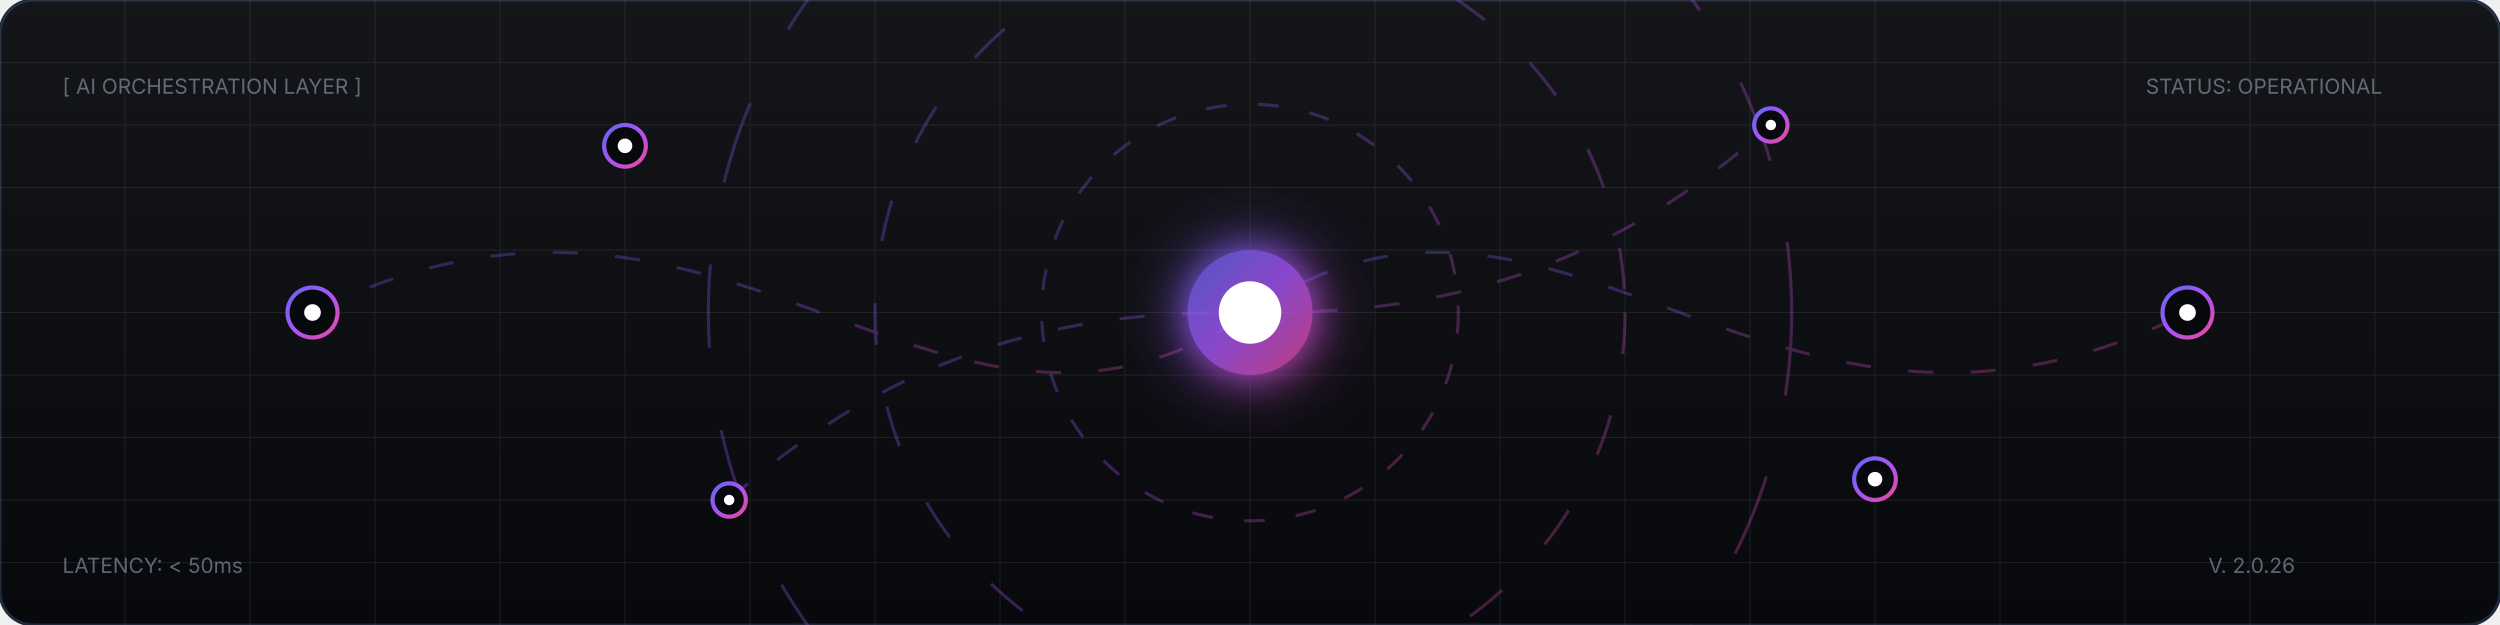
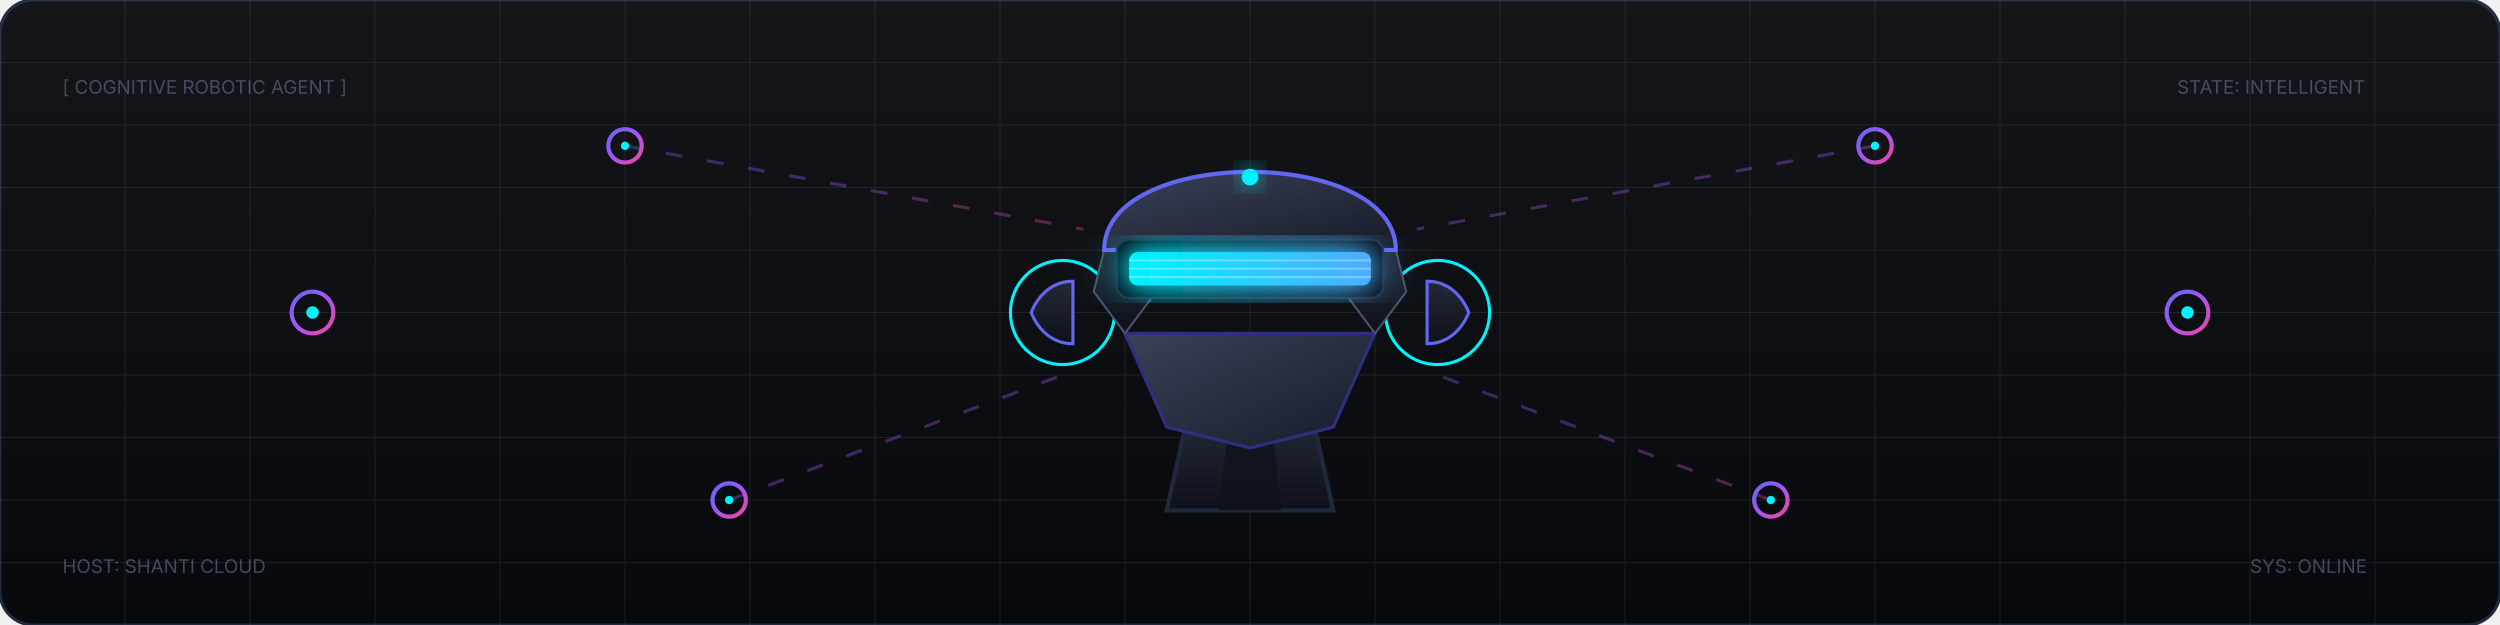
<svg xmlns="http://www.w3.org/2000/svg" viewBox="0 0 1200 300" width="100%" height="100%">
  <defs>
    <linearGradient id="cyber-grad" x1="0%" y1="0%" x2="100%" y2="100%">
      <stop offset="0%" stop-color="#6366f1" />
      <stop offset="50%" stop-color="#a855f7" />
      <stop offset="100%" stop-color="#ec4899" />
    </linearGradient>
+     <linearGradient id="visor-grad" x1="0%" y1="0%" x2="100%" y2="0%">
+       <stop offset="0%" stop-color="#00f2fe" />
+       <stop offset="100%" stop-color="#4facfe" />
+     </linearGradient>
+     <linearGradient id="robot-shading-1" x1="0%" y1="0%" x2="0%" y2="100%">
+       <stop offset="0%" stop-color="#242938" />
+       <stop offset="100%" stop-color="#0e111a" />
+     </linearGradient>
+     <linearGradient id="robot-shading-2" x1="0%" y1="0%" x2="100%" y2="100%">
+       <stop offset="0%" stop-color="#3b4257" />
+       <stop offset="100%" stop-color="#161b29" />
+     </linearGradient>
    <linearGradient id="glow-grad" x1="0%" y1="0%" x2="0%" y2="100%">
      <stop offset="0%" stop-color="#ffffff" stop-opacity="0.05" />
      <stop offset="100%" stop-color="#ffffff" stop-opacity="0" />
    </linearGradient>
    <filter id="neon-glow" x="-50%" y="-50%" width="200%" height="200%">
-       <feGaussianBlur stdDeviation="8" result="blur1" />
-       <feGaussianBlur stdDeviation="15" result="blur2" />
+       <feGaussianBlur stdDeviation="6" result="blur1" />
+       <feGaussianBlur stdDeviation="12" result="blur2" />
      <feMerge>
        <feMergeNode in="blur2" />
        <feMergeNode in="blur1" />
        <feMergeNode in="SourceGraphic" />
      </feMerge>
    </filter>
  </defs>
  <style>
-     @keyframes pulse {
-       0%, 100% { transform: scale(1); opacity: 0.8; }
-       50% { transform: scale(1.1); opacity: 1; filter: drop-shadow(0 0 15px rgba(168, 85, 247, 0.6)); }
-     }
-     @keyframes wave {
-       0% { stroke-dashoffset: 0; }
-       100% { stroke-dashoffset: -100; }
+     @keyframes visor-pulse {
+       0%, 100% { opacity: 0.8; filter: drop-shadow(0 0 8px rgba(0, 242, 254, 0.6)); }
+       50% { opacity: 1; filter: drop-shadow(0 0 18px rgba(0, 242, 254, 1)); }
    }
    @keyframes float {
      0%, 100% { transform: translateY(0px); }
      50% { transform: translateY(-8px); }
    }
-     @keyframes orbit {
-       from { transform: rotate(0deg); }
-       to { transform: rotate(360deg); }
+     @keyframes pulse-ring {
+       0% { r: 15; opacity: 0.8; }
+       100% { r: 35; opacity: 0; }
    }
-     .core-node {
+     @keyframes signal-dash {
+       to { stroke-dashoffset: -40; }
+     }
+     .robot-head {
      transform-origin: 600px 150px;
-       animation: pulse 4s ease-in-out infinite;
+       animation: float 4s ease-in-out infinite;
    }
-     .wave-line {
-       stroke-dasharray: 12, 18;
-       animation: wave 4s linear infinite;
+     .visor {
+       animation: visor-pulse 2s ease-in-out infinite;
    }
-     .floating-node {
-       animation: float 5s ease-in-out infinite;
+     .pulse-circle {
+       animation: pulse-ring 2s cubic-bezier(0.215, 0.61, 0.355, 1) infinite;
    }
-     .rotating-ring {
-       transform-origin: 600px 150px;
-       animation: orbit 20s linear infinite;
+     .signal-line {
+       stroke-dasharray: 8, 12;
+       animation: signal-dash 2s linear infinite;
    }
    .grid-bg {
      opacity: 0.08;
    }
  </style>
  <rect width="1200" height="300" rx="16" fill="#08090d" stroke="#1e293b" stroke-width="1.5" />
  <rect width="1200" height="300" rx="16" fill="url(#glow-grad)" />
  <g class="grid-bg">
    <path d="M 0,30 L 1200,30 M 0,60 L 1200,60 M 0,90 L 1200,90 M 0,120 L 1200,120 M 0,150 L 1200,150 M 0,180 L 1200,180 M 0,210 L 1200,210 M 0,240 L 1200,240 M 0,270 L 1200,270" stroke="#ffffff" stroke-width="0.5" />
    <path d="M 60,0 L 60,300 M 120,0 L 120,300 M 180,0 L 180,300 M 240,0 L 240,300 M 300,0 L 300,300 M 360,0 L 360,300 M 420,0 L 420,300 M 480,0 L 480,300 M 540,0 L 540,300 M 600,0 L 600,300 M 660,0 L 660,300 M 720,0 L 720,300 M 780,0 L 780,300 M 840,0 L 840,300 M 900,0 L 900,300 M 960,0 L 960,300 M 1020,0 L 1020,300 M 1080,0 L 1080,300 M 1140,0 L 1140,300" stroke="#ffffff" stroke-width="0.5" />
  </g>
-   <g opacity="0.3" stroke="url(#cyber-grad)" stroke-width="1.5" fill="none">
-     <circle cx="600" cy="150" r="100" class="rotating-ring" stroke-dasharray="10, 15" />
-     <circle cx="600" cy="150" r="180" class="rotating-ring" style="animation-direction: reverse; animation-duration: 30s;" stroke-dasharray="20, 30" />
-     <circle cx="600" cy="150" r="260" class="rotating-ring" style="animation-duration: 40s;" stroke-dasharray="40, 40" />
-     <path d="M 150,150 C 350,50 450,250 600,150" class="wave-line" />
-     <path d="M 600,150 C 750,50 850,250 1050,150" class="wave-line" style="animation-delay: -1s;" />
-     <path d="M 350,240 C 450,150 550,150 600,150" class="wave-line" style="animation-delay: -2s;" />
-     <path d="M 600,150 C 650,150 750,150 850,60" class="wave-line" style="animation-delay: -3s;" />
+   <g stroke="url(#cyber-grad)" stroke-width="1.5" fill="none" opacity="0.35">
+     <path d="M 150,150 L 480,150" class="signal-line" />
+     <path d="M 300,70 L 520,110" class="signal-line" style="animation-delay: -0.5s;" />
+     <path d="M 350,240 L 510,180" class="signal-line" style="animation-delay: -1s;" />
+     <path d="M 1050,150 L 720,150" class="signal-line" style="animation-direction: reverse;" />
+     <path d="M 900,70 L 680,110" class="signal-line" style="animation-direction: reverse; animation-delay: -0.5s;" />
+     <path d="M 850,240 L 690,180" class="signal-line" style="animation-direction: reverse; animation-delay: -1s;" />
  </g>
-   <g class="core-node">
-     <circle cx="600" cy="150" r="30" fill="url(#cyber-grad)" filter="url(#neon-glow)" opacity="0.8" />
-     <circle cx="600" cy="150" r="15" fill="#ffffff" />
+   <g class="robot-head">
+     <circle cx="510" cy="150" r="25" stroke="#00f2fe" stroke-width="1.5" fill="none" class="pulse-circle" />
+     <circle cx="690" cy="150" r="25" stroke="#00f2fe" stroke-width="1.5" fill="none" class="pulse-circle" />
+     <path d="M 515,135 C 500,135 495,150 495,150 C 495,150 500,165 515,165 Z" fill="url(#robot-shading-1)" stroke="#6366f1" stroke-width="1.5" />
+     <path d="M 685,135 C 700,135 705,150 705,150 C 705,150 700,165 685,165 Z" fill="url(#robot-shading-1)" stroke="#6366f1" stroke-width="1.5" />
+     <path d="M 570,200 L 630,200 L 640,245 L 560,245 Z" fill="url(#robot-shading-1)" stroke="#1e293b" stroke-width="2" />
+     <path d="M 590,200 L 610,200 L 615,245 L 585,245 Z" fill="#0f111a" opacity="0.8" />
+     <path d="M 540,160 L 660,160 L 640,205 L 600,215 L 560,205 Z" fill="url(#robot-shading-2)" stroke="#312e81" stroke-width="1.5" />
+     <polygon points="530,120 570,120 540,160 525,140" fill="url(#robot-shading-1)" stroke="#475569" stroke-width="1" />
+     <polygon points="670,120 630,120 660,160 675,140" fill="url(#robot-shading-1)" stroke="#475569" stroke-width="1" />
+     <path d="M 530,120 C 530,70 670,70 670,120 Z" fill="url(#robot-shading-2)" stroke="#6366f1" stroke-width="2" />
+     <rect x="536" y="115" width="128" height="28" rx="6" fill="#06080e" stroke="#1e293b" stroke-width="1" />
+     <rect x="542" y="121" width="116" height="16" rx="4" fill="url(#visor-grad)" class="visor" filter="url(#neon-glow)" />
+     <line x1="542" y1="125" x2="658" y2="125" stroke="#ffffff" stroke-width="1" opacity="0.3" />
+     <line x1="542" y1="129" x2="658" y2="129" stroke="#ffffff" stroke-width="1" opacity="0.3" />
+     <line x1="542" y1="133" x2="658" y2="133" stroke="#ffffff" stroke-width="1" opacity="0.3" />
+     <circle cx="600" cy="85" r="4" fill="#00f2fe" filter="url(#neon-glow)" />
  </g>
-   <g fill="#08090d" stroke="url(#cyber-grad)" stroke-width="2">
-     <circle cx="150" cy="150" r="12" class="floating-node" style="animation-delay: 0s;" />
-     <circle cx="350" cy="240" r="8" class="floating-node" style="animation-delay: 1s;" />
-     <circle cx="300" cy="70" r="10" class="floating-node" style="animation-delay: 2s;" />
-     <circle cx="1050" cy="150" r="12" class="floating-node" style="animation-delay: 0.5s;" />
-     <circle cx="850" cy="60" r="8" class="floating-node" style="animation-delay: 1.5s;" />
-     <circle cx="900" cy="230" r="10" class="floating-node" style="animation-delay: 2.5s;" />
+   <g fill="none" stroke="url(#cyber-grad)" stroke-width="2">
+     <circle cx="150" cy="150" r="10" class="robot-head" style="animation-delay: 0s;" />
+     <circle cx="300" cy="70" r="8" class="robot-head" style="animation-delay: 0.5s;" />
+     <circle cx="350" cy="240" r="8" class="robot-head" style="animation-delay: 1s;" />
+     <circle cx="1050" cy="150" r="10" class="robot-head" style="animation-delay: 0.2s;" />
+     <circle cx="900" cy="70" r="8" class="robot-head" style="animation-delay: 0.7s;" />
+     <circle cx="850" cy="240" r="8" class="robot-head" style="animation-delay: 1.2s;" />
  </g>
-   <g fill="#ffffff">
-     <circle cx="150" cy="150" r="4" class="floating-node" style="animation-delay: 0s;" />
-     <circle cx="350" cy="240" r="2.5" class="floating-node" style="animation-delay: 1s;" />
-     <circle cx="300" cy="70" r="3.5" class="floating-node" style="animation-delay: 2s;" />
-     <circle cx="1050" cy="150" r="4" class="floating-node" style="animation-delay: 0.5s;" />
-     <circle cx="850" cy="60" r="2.5" class="floating-node" style="animation-delay: 1.5s;" />
-     <circle cx="900" cy="230" r="3.5" class="floating-node" style="animation-delay: 2.5s;" />
+   <g fill="#00f2fe">
+     <circle cx="150" cy="150" r="3" class="robot-head" style="animation-delay: 0s;" />
+     <circle cx="300" cy="70" r="2" class="robot-head" style="animation-delay: 0.5s;" />
+     <circle cx="350" cy="240" r="2" class="robot-head" style="animation-delay: 1s;" />
+     <circle cx="1050" cy="150" r="3" class="robot-head" style="animation-delay: 0.2s;" />
+     <circle cx="900" cy="70" r="2" class="robot-head" style="animation-delay: 0.7s;" />
+     <circle cx="850" cy="240" r="2" class="robot-head" style="animation-delay: 1.2s;" />
  </g>
-   <g font-family="'Inter', -apple-system, sans-serif" font-size="10" fill="#94a3b8" opacity="0.6">
-     <text x="30" y="45">[ AI ORCHESTRATION LAYER ]</text>
-     <text x="30" y="275">LATENCY: &lt; 50ms</text>
-     <text x="1030" y="45">STATUS: OPERATIONAL</text>
-     <text x="1060" y="275">V. 2.0.26</text>
+   <g font-family="'Inter', -apple-system, sans-serif" font-size="9" fill="#64748b" opacity="0.6">
+     <text x="30" y="45">[ COGNITIVE ROBOTIC AGENT ]</text>
+     <text x="30" y="275">HOST: SHANTI CLOUD</text>
+     <text x="1045" y="45">STATE: INTELLIGENT</text>
+     <text x="1080" y="275">SYS: ONLINE</text>
  </g>
</svg>
